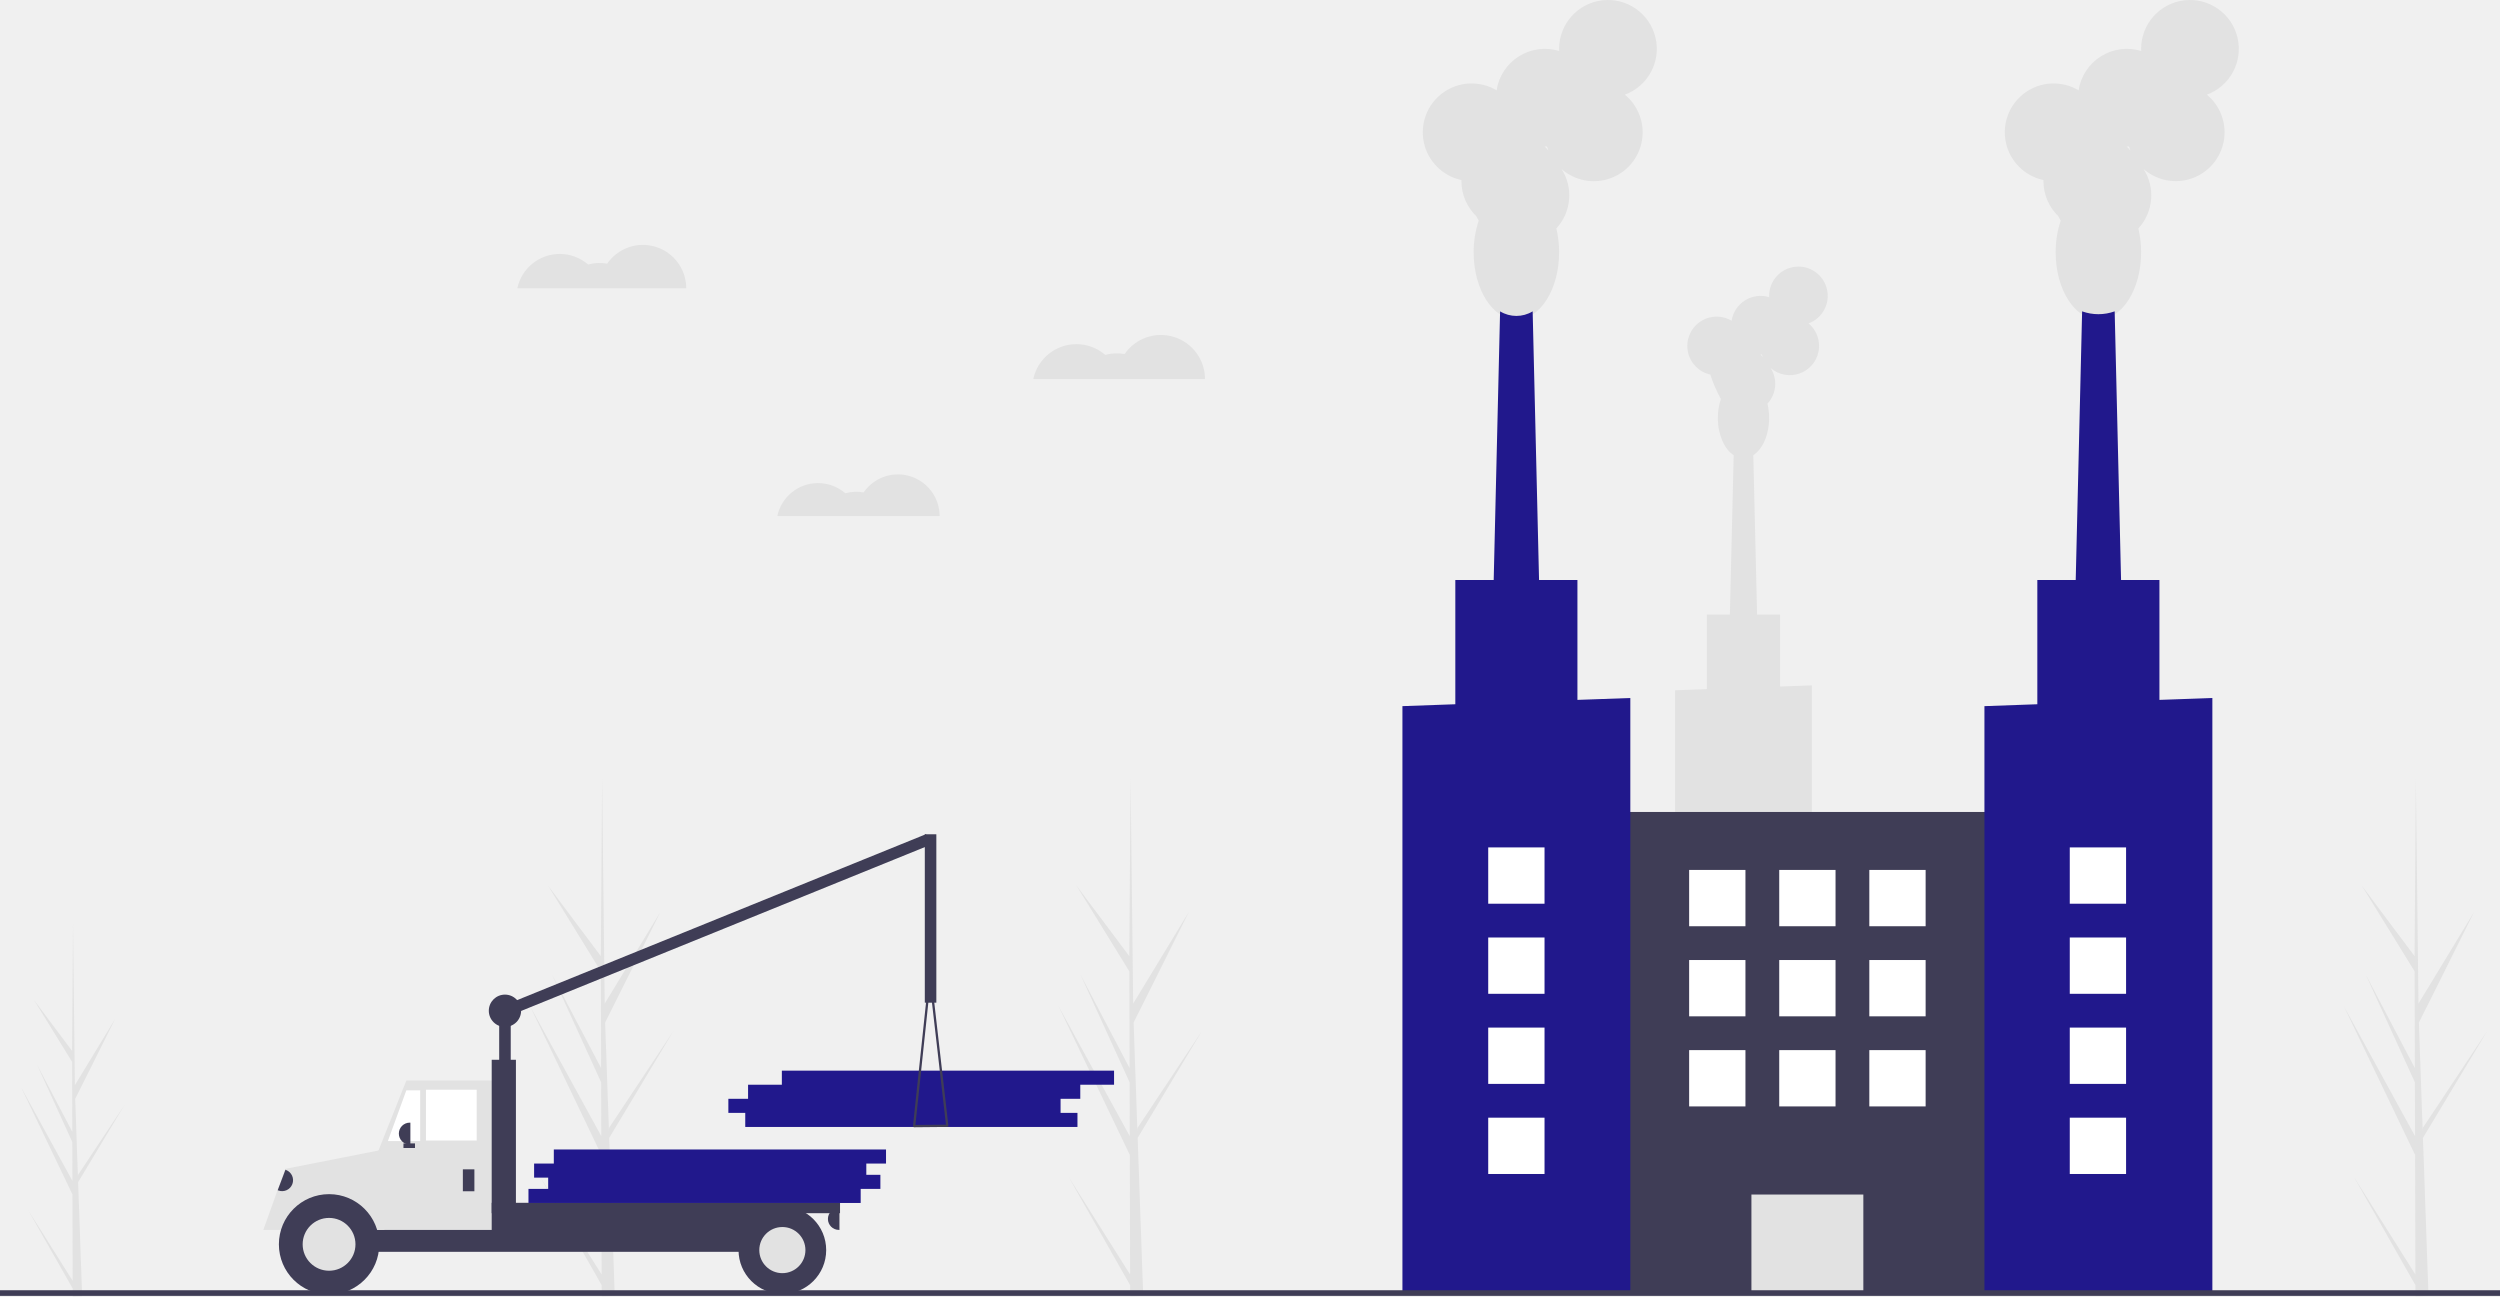
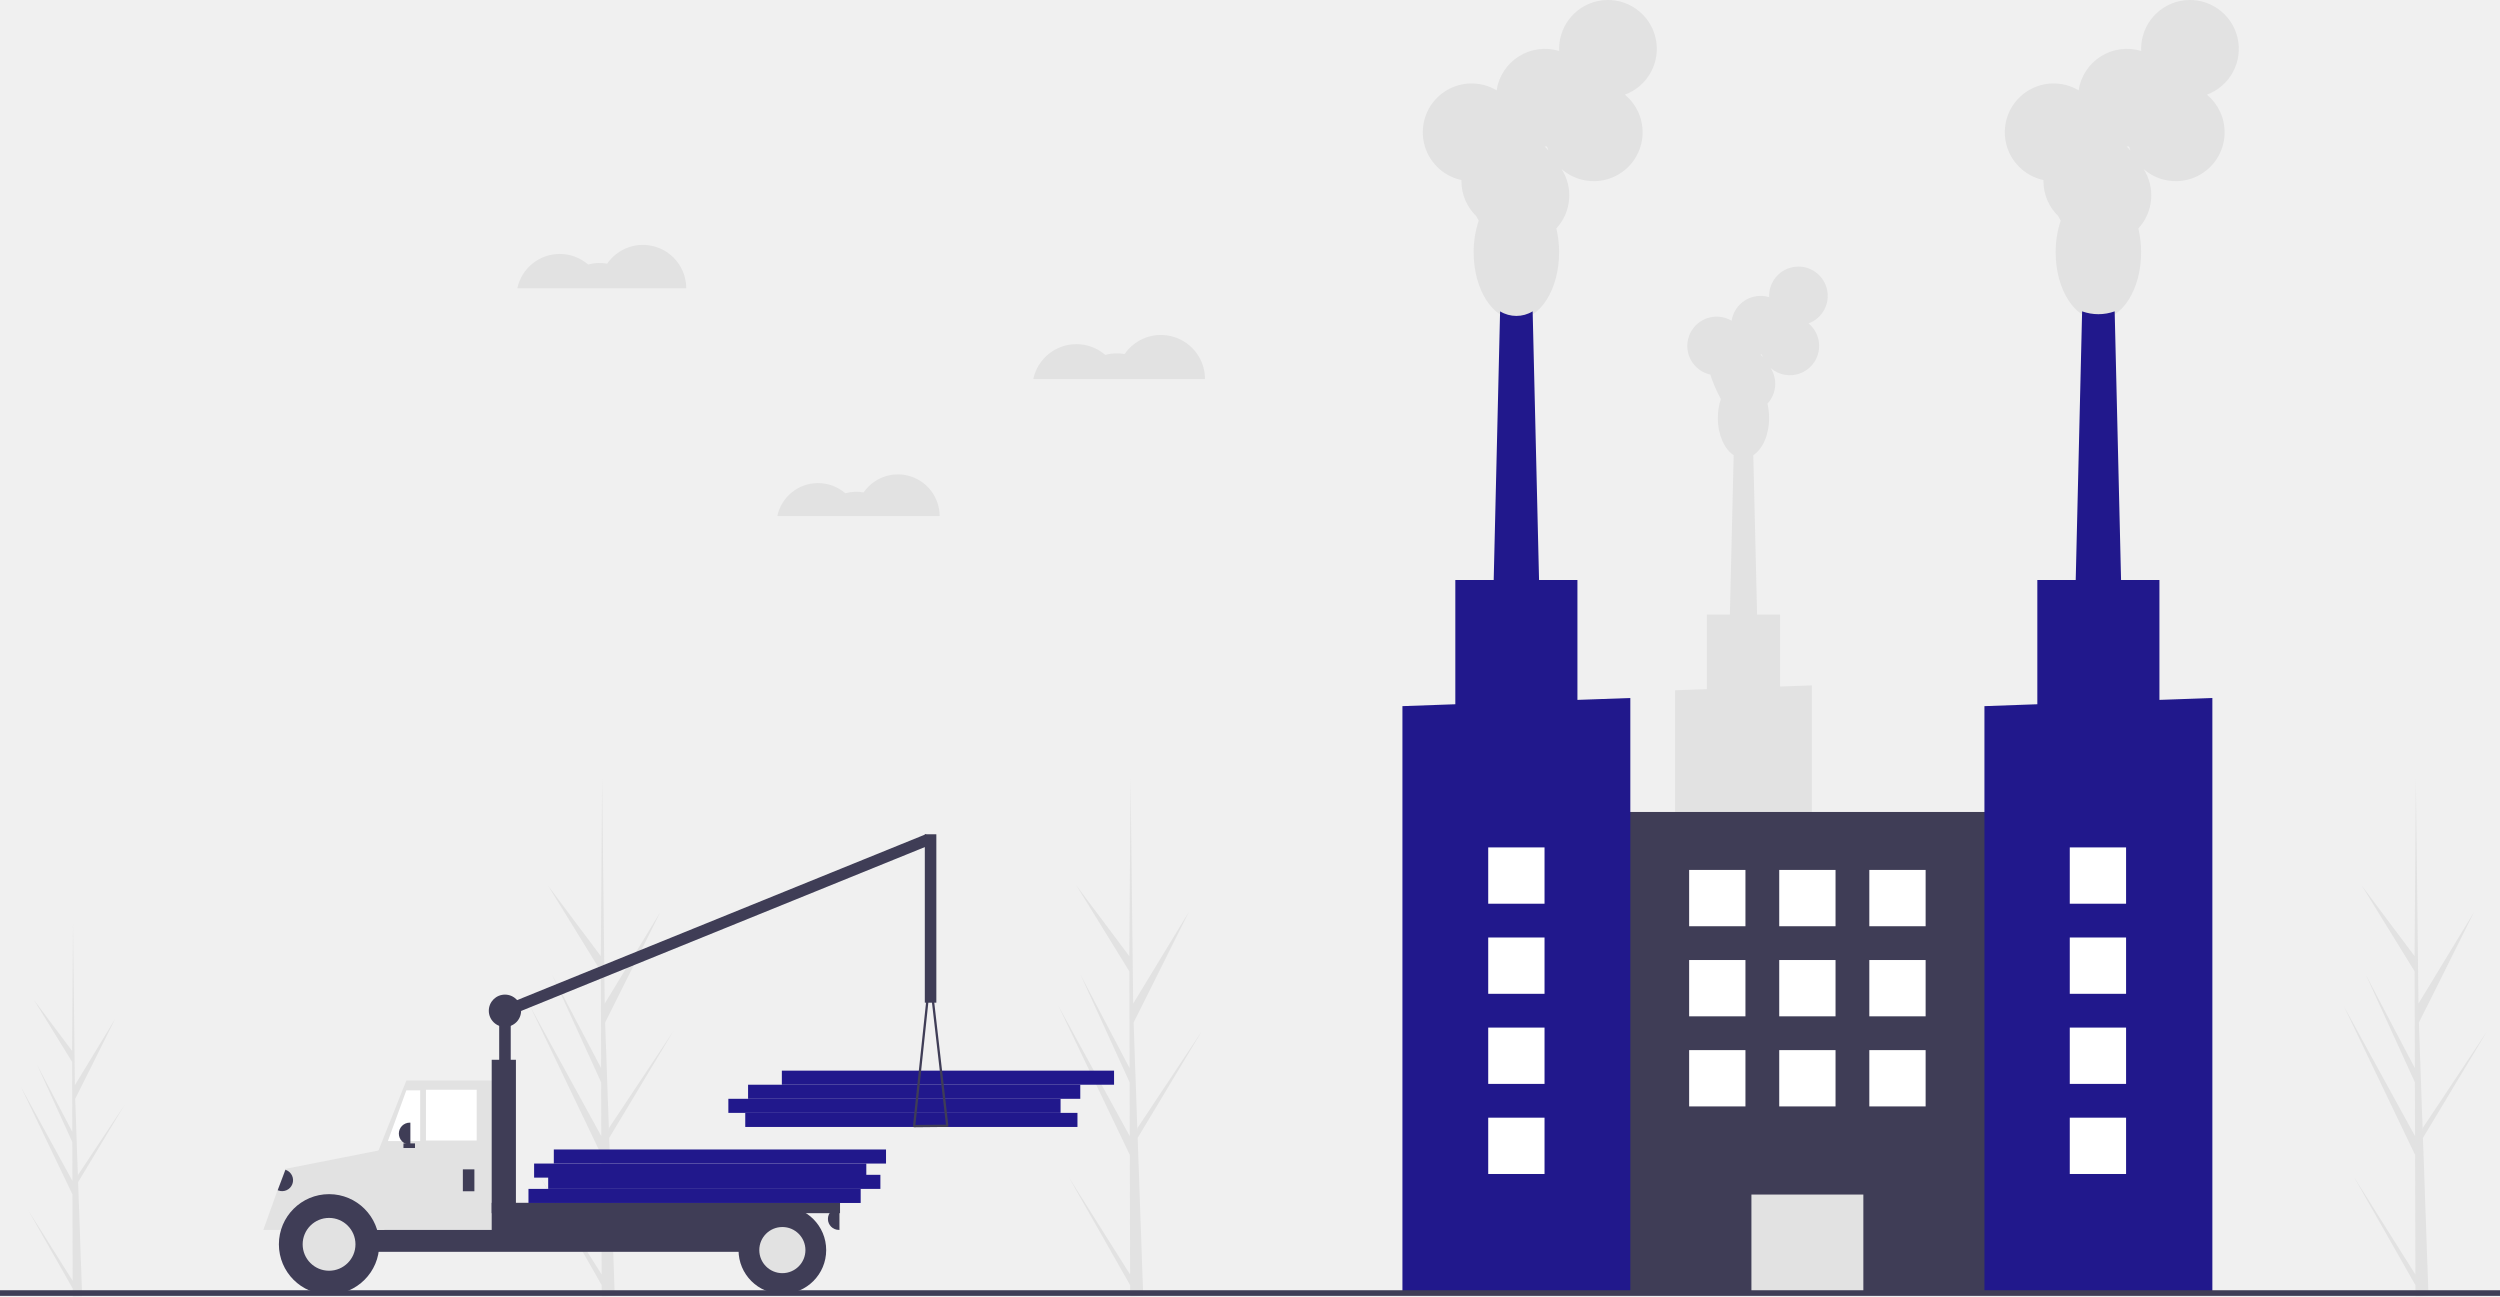
- <svg xmlns="http://www.w3.org/2000/svg" data-name="Layer 1" width="888" height="460.526" viewBox="0 0 888 460.526">
-   <path d="M213.701 452.706l-21.874-34.714 21.884 38.496.012 3.955q2.34-.027 4.635-.18l-1.785-50.811.024-.393-.04-.075-.17-4.802 22.871-38.046-22.895 34.45-.068 1.018-1.348-38.39 19.662-39.365-19.816 32.618-.922-79.573-.004-.264-.003.26-.449 62.738-18.788-25.102 18.805 30.506.087 34.362-17.433-33.187 17.443 38.239.048 19.107-25.323-46.209 25.343 52.874zm187.712 0l-21.875-34.714 21.885 38.496.012 3.955q2.34-.027 4.634-.18l-1.784-50.811.023-.393-.04-.075-.17-4.802 22.872-38.046-22.895 34.45-.069 1.018-1.348-38.39 19.663-39.365-19.816 32.618-.922-79.573-.004-.264-.003.26-.45 62.738-18.788-25.102 18.805 30.506.088 34.362-17.433-33.187 17.442 38.239.049 19.107-25.323-46.209 25.342 52.874zm-375.602 2.233l-15.795-25.067 15.803 27.797.008 2.857q1.69-.02 3.347-.13l-1.289-36.691.017-.284-.029-.054-.122-3.467 16.515-27.473-16.533 24.877-.049.734-.973-27.722 14.198-28.424-14.31 23.553-.665-57.46-.003-.19-.002.188-.324 45.303-13.567-18.127 13.579 22.029L25.68 402l-12.588-23.964 12.595 27.612.035 13.797L7.436 386.08l18.3 38.18zm832.134-2.233l-21.874-34.714 21.884 38.496.012 3.955q2.34-.027 4.634-.18l-1.784-50.811.024-.393-.04-.075-.17-4.802 22.871-38.046-22.895 34.45-.069 1.018-1.347-38.39 19.662-39.365-19.816 32.618-.922-79.573-.004-.264-.003.26-.449 62.738-18.788-25.102 18.805 30.506.087 34.362-17.433-33.187 17.442 38.239.049 19.107-25.323-46.209 25.343 52.874z" fill="#e2e2e2" />
-   <path fill="#21188c" d="M382.714 400.295h-118v-5h118zm-6-5h-118v-5h118zm7-5h-118v-5h118zm12-5h-118v-5h118z" />
-   <path fill="#3f3d56" d="M181.41 387.289h-4.097V358.2h4.097z" />
-   <path fill="#3f3d56" d="M178.845 361.627l-1.54-3.796 151.608-61.536 1.54 3.796zm-41.682 69.09h-35.644v-13.93h35.644z" />
-   <path fill="#3f3d56" d="M280.556 444.646h-175.76v-15.568h175.76z" />
-   <path fill="#e2e2e2" d="M133.68 436.862h42.199v-53.056h-31.547l-10.652 26.759v26.297z" />
-   <path fill="#fff" d="M169.324 405.11h-18.027v-18.027h18.027zm-31.547.205h11.472v-18.026h-4.917l-6.555 18.026z" />
-   <path fill="#3f3d56" d="M168.504 423.137h-4.097v-7.784h4.097zm-22.738-16.593h-.205a3.892 3.892 0 01-3.892-3.892 3.892 3.892 0 013.892-3.892h.205v7.784zm152.408 30.318h-.205a3.892 3.892 0 01-3.892-3.892 3.892 3.892 0 013.892-3.892h.205v7.784z" />
-   <path d="M117.292 429.019a20.27 20.27 0 00-15.755 7.843H93.53l7.784-21.684 36.258-7.15-1.024 28.834h-3.5a20.27 20.27 0 00-15.756-7.843z" fill="#e2e2e2" />
+ <svg xmlns="http://www.w3.org/2000/svg" id="b6c881ec-80a2-4aeb-a87c-bea63cd39014" data-name="Layer 1" width="888" height="460.526" viewBox="0 0 888 460.526">
+   <path d="M369.701,672.443l-21.874-34.714,21.885,38.496.012,3.955q2.341-.027,4.634-.179l-1.784-50.812.023-.393-.04-.075-.17-4.801,22.872-38.046-22.895,34.451-.069,1.017-1.348-38.391,19.662-39.364-19.816,32.618-.922-79.573-.004-.265-.003.261-.449,62.738-18.788-25.102,18.805,30.506.087,34.362-17.433-33.187,17.443,38.239.048,19.107L344.254,577.082l25.343,52.874Z" transform="translate(-156 -219.7372)" fill="#e2e2e2" />
+   <path d="M557.413,672.443,535.538,637.729,557.423,676.225l.012,3.955q2.341-.027,4.634-.179L560.285,629.189l.023-.393-.04-.075-.17-4.801L582.97,585.873l-22.895,34.451-.069,1.017-1.348-38.391,19.662-39.364-19.816,32.618-.922-79.573-.004-.265-.003.261-.449,62.738-18.788-25.102,18.805,30.506.087,34.362-17.433-33.187,17.443,38.239.048,19.107-25.323-46.208,25.343,52.874Z" transform="translate(-156 -219.7372)" fill="#e2e2e2" />
+   <path d="M181.811,674.676l-15.795-25.067,15.803,27.797.008,2.856q1.69-.02,3.346-.13l-1.288-36.691.017-.284-.029-.054-.123-3.467L200.266,612.164l-16.533,24.877-.049.734-.973-27.722,14.198-28.424-14.309,23.553-.666-57.459-.003-.191-.002.188-.324,45.303-13.567-18.126,13.579,22.028.063,24.813-12.588-23.964,12.595,27.612.035,13.797L163.436,605.816l18.3,38.18Z" transform="translate(-156 -219.7372)" fill="#e2e2e2" />
+   <path d="M1013.945,672.443l-21.874-34.714,21.885,38.496.012,3.955q2.341-.027,4.634-.179l-1.784-50.812.023-.393-.04-.075-.17-4.801,22.872-38.046-22.895,34.451-.069,1.017-1.348-38.391,19.662-39.364-19.816,32.618-.922-79.573-.004-.265-.003.261-.449,62.738-18.788-25.102,18.805,30.506.087,34.362-17.433-33.187,17.443,38.239.048,19.107-25.323-46.208,25.343,52.874Z" transform="translate(-156 -219.7372)" fill="#e2e2e2" />
+   <rect x="420.714" y="615.033" width="118" height="5" transform="translate(803.4279 1015.328) rotate(-180)" fill="#21188c" />
+   <rect x="414.714" y="610.033" width="118" height="5" transform="translate(791.4279 1005.328) rotate(-180)" fill="#21188c" />
+   <rect x="421.714" y="605.033" width="118" height="5" transform="translate(805.4279 995.3279) rotate(-180)" fill="#21188c" />
+   <rect x="433.714" y="600.033" width="118" height="5" transform="translate(829.4279 985.3279) rotate(-180)" fill="#21188c" />
+   <rect x="333.313" y="577.937" width="4.097" height="29.088" transform="translate(514.7229 965.2259) rotate(-180)" fill="#3f3d56" />
+   <rect x="407.831" y="466.888" width="4.097" height="163.621" transform="translate(-100.3859 915.1075) rotate(-112.0915)" fill="#3f3d56" />
+   <rect x="257.519" y="636.524" width="35.644" height="13.93" transform="translate(394.6817 1067.241) rotate(-180)" fill="#3f3d56" />
+   <rect x="260.797" y="648.815" width="175.76" height="15.568" transform="translate(541.3533 1093.461) rotate(-180)" fill="#3f3d56" />
+   <polygon points="133.68 436.862 175.879 436.862 175.879 383.806 144.332 383.806 133.68 410.565 133.68 436.862" fill="#e2e2e2" />
+   <rect x="307.297" y="606.821" width="18.027" height="18.027" transform="translate(476.6211 1011.931) rotate(-180)" fill="#fff" />
+   <polygon points="137.777 405.315 149.249 405.315 149.249 387.289 144.332 387.289 137.777 405.315" fill="#fff" />
+   <rect x="320.408" y="635.09" width="4.097" height="7.784" transform="translate(488.912 1058.227) rotate(-180)" fill="#3f3d56" />
+   <path d="M297.669,618.497h.205a3.892,3.892,0,0,1,3.892,3.892v0a3.892,3.892,0,0,1-3.892,3.892h-.205a0,0,0,0,1,0,0v-7.784A0,0,0,0,1,297.669,618.497Z" transform="translate(443.4357 1025.042) rotate(180)" fill="#3f3d56" />
+   <path d="M450.077,648.815h.205a3.892,3.892,0,0,1,3.892,3.892v0a3.892,3.892,0,0,1-3.892,3.892h-.205a0,0,0,0,1,0,0v-7.784A0,0,0,0,1,450.077,648.815Z" transform="matrix(-1, 0, 0, -1, 748.2503, 1085.677)" fill="#3f3d56" />
+   <path d="M273.292,648.756a20.27,20.27,0,0,0-15.756,7.843h-8.007l7.784-21.684,36.258-7.151-1.024,28.835H289.048A20.27,20.27,0,0,0,273.292,648.756Z" transform="translate(-156 -219.7372)" fill="#e2e2e2" />
  <circle cx="116.883" cy="441.983" r="17.822" fill="#3f3d56" />
  <circle cx="116.883" cy="441.983" r="9.38" fill="#e2e2e2" />
  <circle cx="277.894" cy="444.032" r="15.568" fill="#3f3d56" />
  <circle cx="277.894" cy="444.032" r="8.194" fill="#e2e2e2" />
-   <path fill="#3f3d56" d="M183.254 438.5h-8.604v-62.068h8.604z" />
-   <path fill="#3f3d56" d="M298.378 430.922H174.65v-3.687h123.73zm-150.973-23.149h-4.097v-1.639h4.097zm176.989-7.508a.41.41 0 01-.104-.319l5.65-53.432a.41.41 0 01.406-.367h.002a.41.41 0 01.407.364l6.111 53.32a.41.41 0 01-.403.457l-11.762.11h-.003a.41.41 0 01-.304-.133zm5.97-49.967l-5.21 49.277 10.846-.102zM101.39 415.494l.191.073a3.892 3.892 0 012.264 5.017 3.892 3.892 0 01-5.018 2.264l-.191-.073 2.754-7.28z" />
-   <path fill="#3f3d56" d="M332.588 356.152h-4.097v-59.816h4.097z" />
+   <rect x="330.65" y="596.169" width="8.604" height="62.069" transform="translate(513.9036 1034.67) rotate(-180)" fill="#3f3d56" />
+   <rect x="330.65" y="646.971" width="123.729" height="3.687" transform="translate(629.0284 1077.893) rotate(-180)" fill="#3f3d56" />
+   <rect x="299.308" y="625.872" width="4.097" height="1.639" transform="translate(446.7132 1033.645) rotate(-180)" fill="#3f3d56" />
+   <path d="M480.394,620.002a.41.41,0,0,1-.104-.318l5.65-53.432a.41.41,0,0,1,.406-.367h.002a.41.41,0,0,1,.407.363L492.866,619.569a.41.41,0,0,1-.403.456l-11.761.111h-.004A.409.409,0,0,1,480.394,620.002Zm5.97-49.966-5.211,49.277L492,619.21Z" transform="translate(-156 -219.7372)" fill="#3f3d56" />
+   <path d="M255.88,635.705h.205a3.892,3.892,0,0,1,3.892,3.892v0a3.892,3.892,0,0,1-3.892,3.892h-.205a0,0,0,0,1,0,0v-7.784A0,0,0,0,1,255.88,635.705Z" transform="translate(86.94131 -269.6233) rotate(20.71738)" fill="#3f3d56" />
+   <rect x="484.491" y="516.073" width="4.097" height="59.816" transform="translate(817.0794 872.2247) rotate(-180)" fill="#3f3d56" />
  <circle cx="179.361" cy="359.02" r="5.736" fill="#3f3d56" />
-   <path fill="#21188c" d="M305.714 427.295h-118v-5h118zm7-5h-118v-5h118z" />
-   <path fill="#21188c" d="M307.714 418.295h-118v-5h118zm7-5h-118v-5h118z" />
-   <path d="M382.337 122.242a15.596 15.596 0 0110.237 3.814 15.606 15.606 0 016.887-.302 15.66 15.66 0 0128.555 8.887h-60.997a15.665 15.665 0 0115.318-12.399zm-91.765 49.348a14.744 14.744 0 019.677 3.606 14.755 14.755 0 016.511-.286 14.805 14.805 0 0126.996 8.402H276.09a14.81 14.81 0 0114.482-11.722zm-91.748-81.392a15.34 15.34 0 0110.07 3.752 15.351 15.351 0 016.774-.298 15.404 15.404 0 0128.088 8.742h-60a15.409 15.409 0 0115.068-12.196zm396.175 154.988V370.09h48.574V243.45l-11.276.402v-25.557h-8.179l-1.347-56.604c3.3-2.15 5.623-7.258 5.623-13.222a21.669 21.669 0 00-.594-5.084 10.4 10.4 0 001.12-12.667 10.407 10.407 0 1013.487-15.852 10.41 10.41 0 10-14.013-9.767c0 .153.005.304.011.454a10.415 10.415 0 00-13.338 8.383 10.409 10.409 0 10-7.485 19.127c-.002.076-.006.15-.006.227a50.6 50.6 0 003.676 8.434 21.026 21.026 0 00-1.074 6.745c0 5.964 2.323 11.072 5.623 13.222l-1.348 56.604h-8.178v26.487zm30.332-119.269h.027c.15 0 .299-.004.447-.01q.141.46.322.903a10.453 10.453 0 00-.796-.893z" fill="#e2e2e2" />
-   <path fill="#3f3d56" d="M715.712 459H568.254V288.411h147.458z" />
-   <path fill="#e2e2e2" d="M661.86 459h-39.755v-34.696h39.756zM519.11 63.955c-.002.126-.009.25-.009.377a17.293 17.293 0 005.26 12.438 17.33 17.33 0 00.867 1.62 35.03 35.03 0 00-1.79 11.242c0 13.173 6.796 23.853 15.18 23.853s15.18-10.68 15.18-23.853a36.105 36.105 0 00-.99-8.474 17.334 17.334 0 001.867-21.113 17.346 17.346 0 1022.478-26.419 17.35 17.35 0 10-23.356-16.278c0 .254.009.506.02.757a17.36 17.36 0 00-22.23 13.971 17.348 17.348 0 10-12.476 31.879zm29.627-11.91c.25 0 .499-.01.747-.02q.233.77.536 1.506a17.387 17.387 0 00-1.328-1.488z" />
-   <path d="M529.941 232.03h17.35l-.62-26.02V206l-2.27-95.41a11.095 11.095 0 01-11.57 0l-2.27 95.41v.01z" fill="#21188c" />
-   <path fill="#21188c" d="M498.141 250.82V459h80.951V247.93l-18.791.67v-42.59h-43.37v44.14l-18.79.67z" />
-   <path d="M725.841 63.955c-.003.126-.01.25-.01.377a17.293 17.293 0 005.26 12.438 17.33 17.33 0 00.868 1.62 35.03 35.03 0 00-1.79 11.242c0 13.173 6.796 23.853 15.18 23.853s15.179-10.68 15.179-23.853a36.106 36.106 0 00-.99-8.474 17.334 17.334 0 001.867-21.113 17.346 17.346 0 1022.48-26.419 17.35 17.35 0 10-23.357-16.278c0 .254.008.506.019.757a17.36 17.36 0 00-22.23 13.971 17.348 17.348 0 10-12.476 31.879zm29.627-11.91c.25 0 .499-.01.746-.02q.234.77.536 1.506a17.385 17.385 0 00-1.327-1.488z" fill="#e2e2e2" />
-   <path d="M736.674 232.03h17.348l-2.891-121.436a17.1 17.1 0 01-11.565 0z" fill="#21188c" />
-   <path fill="#21188c" d="M704.871 250.82V459h80.96V247.93l-6.65.24-12.15.43v-42.59h-43.37v44.14l-18.79.67z" />
-   <path fill="#fff" d="M683.983 329h-20v-20h20zm-32 0h-20v-20h20zm-32 0h-20v-20h20zm64 32h-20v-20h20zm-32 0h-20v-20h20zm-32 0h-20v-20h20zm64 32h-20v-20h20zm-32 0h-20v-20h20zm-32 0h-20v-20h20zm-71.366-72h-20v-20h20zm0 32h-20v-20h20zm0 32h-20v-20h20zm0 32h-20v-20h20zm206.565-96h-20v-20h20zm0 32h-20v-20h20zm0 32h-20v-20h20zm0 32h-20v-20h20z" />
-   <path fill="#3f3d56" d="M0 458.295h888v2H0z" />
+   <rect x="343.714" y="642.033" width="118" height="5" transform="translate(649.4279 1069.328) rotate(-180)" fill="#21188c" />
+   <rect x="350.714" y="637.033" width="118" height="5" transform="translate(663.4279 1059.328) rotate(-180)" fill="#21188c" />
+   <rect x="345.714" y="633.033" width="118" height="5" transform="translate(653.4279 1051.328) rotate(-180)" fill="#21188c" />
+   <rect x="352.714" y="628.033" width="118" height="5" transform="translate(667.4279 1041.328) rotate(-180)" fill="#21188c" />
+   <path d="M538.337,341.979a15.596,15.596,0,0,1,10.237,3.814,15.606,15.606,0,0,1,6.887-.303,15.66,15.66,0,0,1,28.555,8.887H523.019A15.665,15.665,0,0,1,538.337,341.979Z" transform="translate(-156 -219.7372)" fill="#e2e2e2" />
+   <path d="M446.572,391.327a14.744,14.744,0,0,1,9.678,3.606,14.755,14.755,0,0,1,6.511-.286,14.805,14.805,0,0,1,26.996,8.402H432.09A14.81,14.81,0,0,1,446.572,391.327Z" transform="translate(-156 -219.7372)" fill="#e2e2e2" />
+   <path d="M354.824,309.935a15.341,15.341,0,0,1,10.069,3.752,15.351,15.351,0,0,1,6.775-.298,15.404,15.404,0,0,1,28.088,8.742h-60A15.409,15.409,0,0,1,354.824,309.935Z" transform="translate(-156 -219.7372)" fill="#e2e2e2" />
+   <path d="M750.999,464.923V589.828H799.573V463.188l-11.276.403V438.033h-8.179l-1.348-56.604c3.3-2.151,5.623-7.258,5.623-13.222a21.669,21.669,0,0,0-.594-5.084,10.4,10.4,0,0,0,1.12-12.668,10.407,10.407,0,1,0,13.487-15.851,10.41,10.41,0,1,0-14.014-9.767c0,.152.005.304.011.454a10.415,10.415,0,0,0-13.338,8.383,10.409,10.409,0,1,0-7.485,19.127c-.002.076-.006.151-.006.227a50.599,50.599,0,0,0,3.676,8.435,21.026,21.026,0,0,0-1.074,6.745c0,5.964,2.322,11.072,5.623,13.222l-1.348,56.604h-8.178V464.52Zm30.332-119.268.027.001c.15,0,.299-.005.448-.011q.141.461.322.904A10.453,10.453,0,0,0,781.331,345.654Z" transform="translate(-156 -219.7372)" fill="#e2e2e2" />
+   <rect x="724.254" y="508.148" width="147.458" height="170.589" transform="translate(1439.966 967.1482) rotate(-180)" fill="#3f3d56" />
+   <rect x="778.105" y="644.041" width="39.756" height="34.696" transform="translate(1439.966 1103.041) rotate(-180)" fill="#e2e2e2" />
+   <path d="M675.111,283.692c-.003.126-.01.251-.01.377a17.293,17.293,0,0,0,5.26,12.437,17.329,17.329,0,0,0,.867,1.62,35.029,35.029,0,0,0-1.79,11.241c0,13.174,6.796,23.854,15.18,23.854s15.18-10.68,15.18-23.854a36.105,36.105,0,0,0-.989-8.473,17.334,17.334,0,0,0,1.867-21.113,17.346,17.346,0,1,0,22.479-26.419,17.35,17.35,0,1,0-23.356-16.278c0,.254.008.506.019.757a17.359,17.359,0,0,0-22.23,13.971,17.348,17.348,0,1,0-12.476,31.879Zm29.627-11.911c.25,0,.499-.008.746-.019q.233.769.536,1.506a17.387,17.387,0,0,0-1.327-1.488Z" transform="translate(-156 -219.7372)" fill="#e2e2e2" />
+   <path d="M685.941,451.767h17.35l-.62-26.02v-.01l-2.271-95.41a11.095,11.095,0,0,1-11.57,0l-2.27,95.41v.01Z" transform="translate(-156 -219.7372)" fill="#21188c" />
+   <polygon points="498.141 250.82 498.141 459 579.092 459 579.092 247.93 560.301 248.6 560.301 206.01 516.931 206.01 516.931 250.15 498.141 250.82" fill="#21188c" />
+   <path d="M881.841,283.692c-.003.126-.01.251-.01.377a17.293,17.293,0,0,0,5.26,12.437,17.329,17.329,0,0,0,.867,1.62,35.029,35.029,0,0,0-1.79,11.241c0,13.174,6.796,23.854,15.18,23.854s15.18-10.68,15.18-23.854a36.106,36.106,0,0,0-.989-8.473,17.334,17.334,0,0,0,1.867-21.113,17.346,17.346,0,1,0,22.479-26.419,17.35,17.35,0,1,0-23.356-16.278c0,.254.008.506.019.757a17.359,17.359,0,0,0-22.23,13.971,17.348,17.348,0,1,0-12.476,31.879ZM911.468,271.781c.25,0,.499-.008.746-.019q.233.769.536,1.506a17.385,17.385,0,0,0-1.327-1.488Z" transform="translate(-156 -219.7372)" fill="#e2e2e2" />
+   <path d="M892.674,451.767h17.348L907.131,330.331a17.101,17.101,0,0,1-11.565,0Z" transform="translate(-156 -219.7372)" fill="#21188c" />
+   <polygon points="704.871 250.82 704.871 459 785.831 459 785.831 247.93 779.181 248.17 767.031 248.6 767.031 206.01 723.661 206.01 723.661 250.15 704.871 250.82" fill="#21188c" />
+   <rect x="819.983" y="528.737" width="20" height="20" transform="translate(1503.966 857.7372) rotate(-180)" fill="#fff" />
+   <rect x="787.983" y="528.737" width="20" height="20" transform="translate(1439.966 857.7372) rotate(-180)" fill="#fff" />
+   <rect x="755.983" y="528.737" width="20" height="20" transform="translate(1375.966 857.7372) rotate(-180)" fill="#fff" />
+   <rect x="819.983" y="560.737" width="20" height="20" transform="translate(1503.966 921.7372) rotate(-180)" fill="#fff" />
+   <rect x="787.983" y="560.737" width="20" height="20" transform="translate(1439.966 921.7372) rotate(-180)" fill="#fff" />
+   <rect x="755.983" y="560.737" width="20" height="20" transform="translate(1375.966 921.7372) rotate(-180)" fill="#fff" />
+   <rect x="819.983" y="592.737" width="20" height="20" transform="translate(1503.966 985.7372) rotate(-180)" fill="#fff" />
+   <rect x="787.983" y="592.737" width="20" height="20" transform="translate(1439.966 985.7372) rotate(-180)" fill="#fff" />
+   <rect x="755.983" y="592.737" width="20" height="20" transform="translate(1375.966 985.7372) rotate(-180)" fill="#fff" />
+   <rect x="684.618" y="520.737" width="20" height="20" transform="translate(1233.235 841.7372) rotate(-180)" fill="#fff" />
+   <rect x="684.618" y="552.737" width="20" height="20" transform="translate(1233.235 905.7372) rotate(-180)" fill="#fff" />
+   <rect x="684.618" y="584.737" width="20" height="20" transform="translate(1233.235 969.7372) rotate(-180)" fill="#fff" />
+   <rect x="684.618" y="616.737" width="20" height="20" transform="translate(1233.235 1033.737) rotate(-180)" fill="#fff" />
+   <rect x="891.181" y="520.737" width="20" height="20" transform="translate(1646.363 841.7372) rotate(-180)" fill="#fff" />
+   <rect x="891.181" y="552.737" width="20" height="20" transform="translate(1646.363 905.7372) rotate(-180)" fill="#fff" />
+   <rect x="891.181" y="584.737" width="20" height="20" transform="translate(1646.363 969.7372) rotate(-180)" fill="#fff" />
+   <rect x="891.181" y="616.737" width="20" height="20" transform="translate(1646.363 1033.737) rotate(-180)" fill="#fff" />
+   <rect y="458.295" width="888" height="2" fill="#3f3d56" />
</svg>
